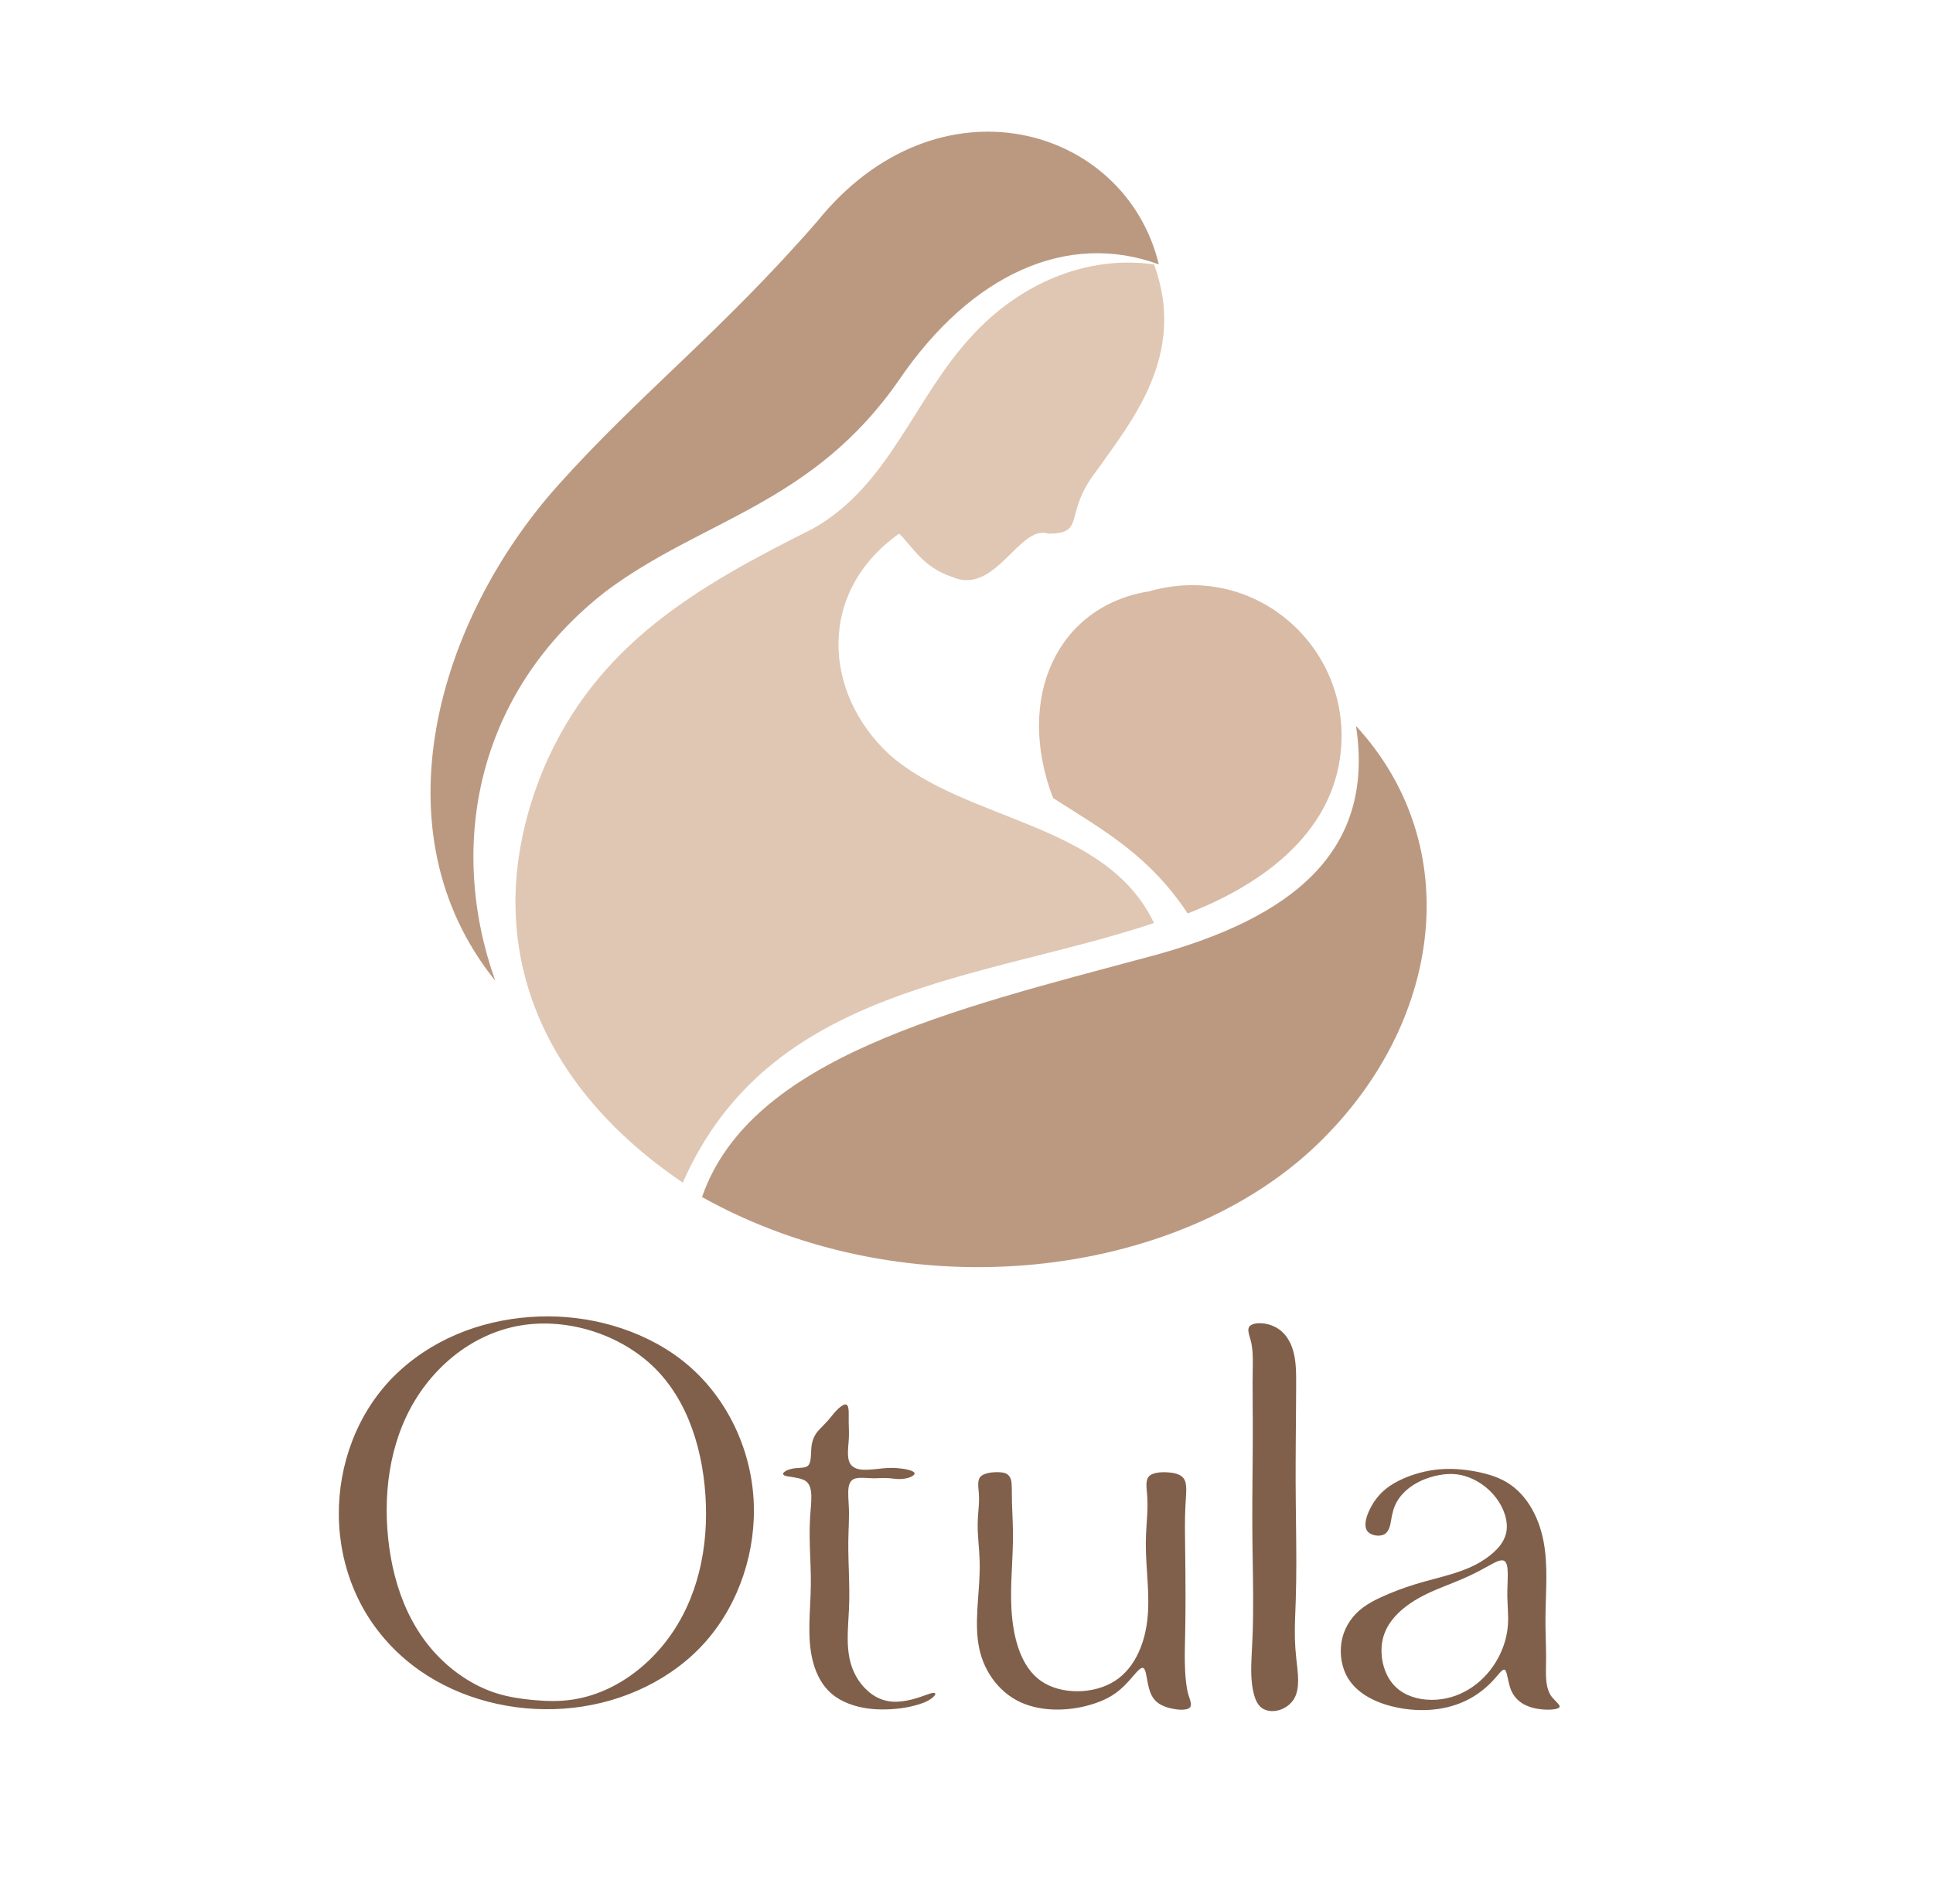
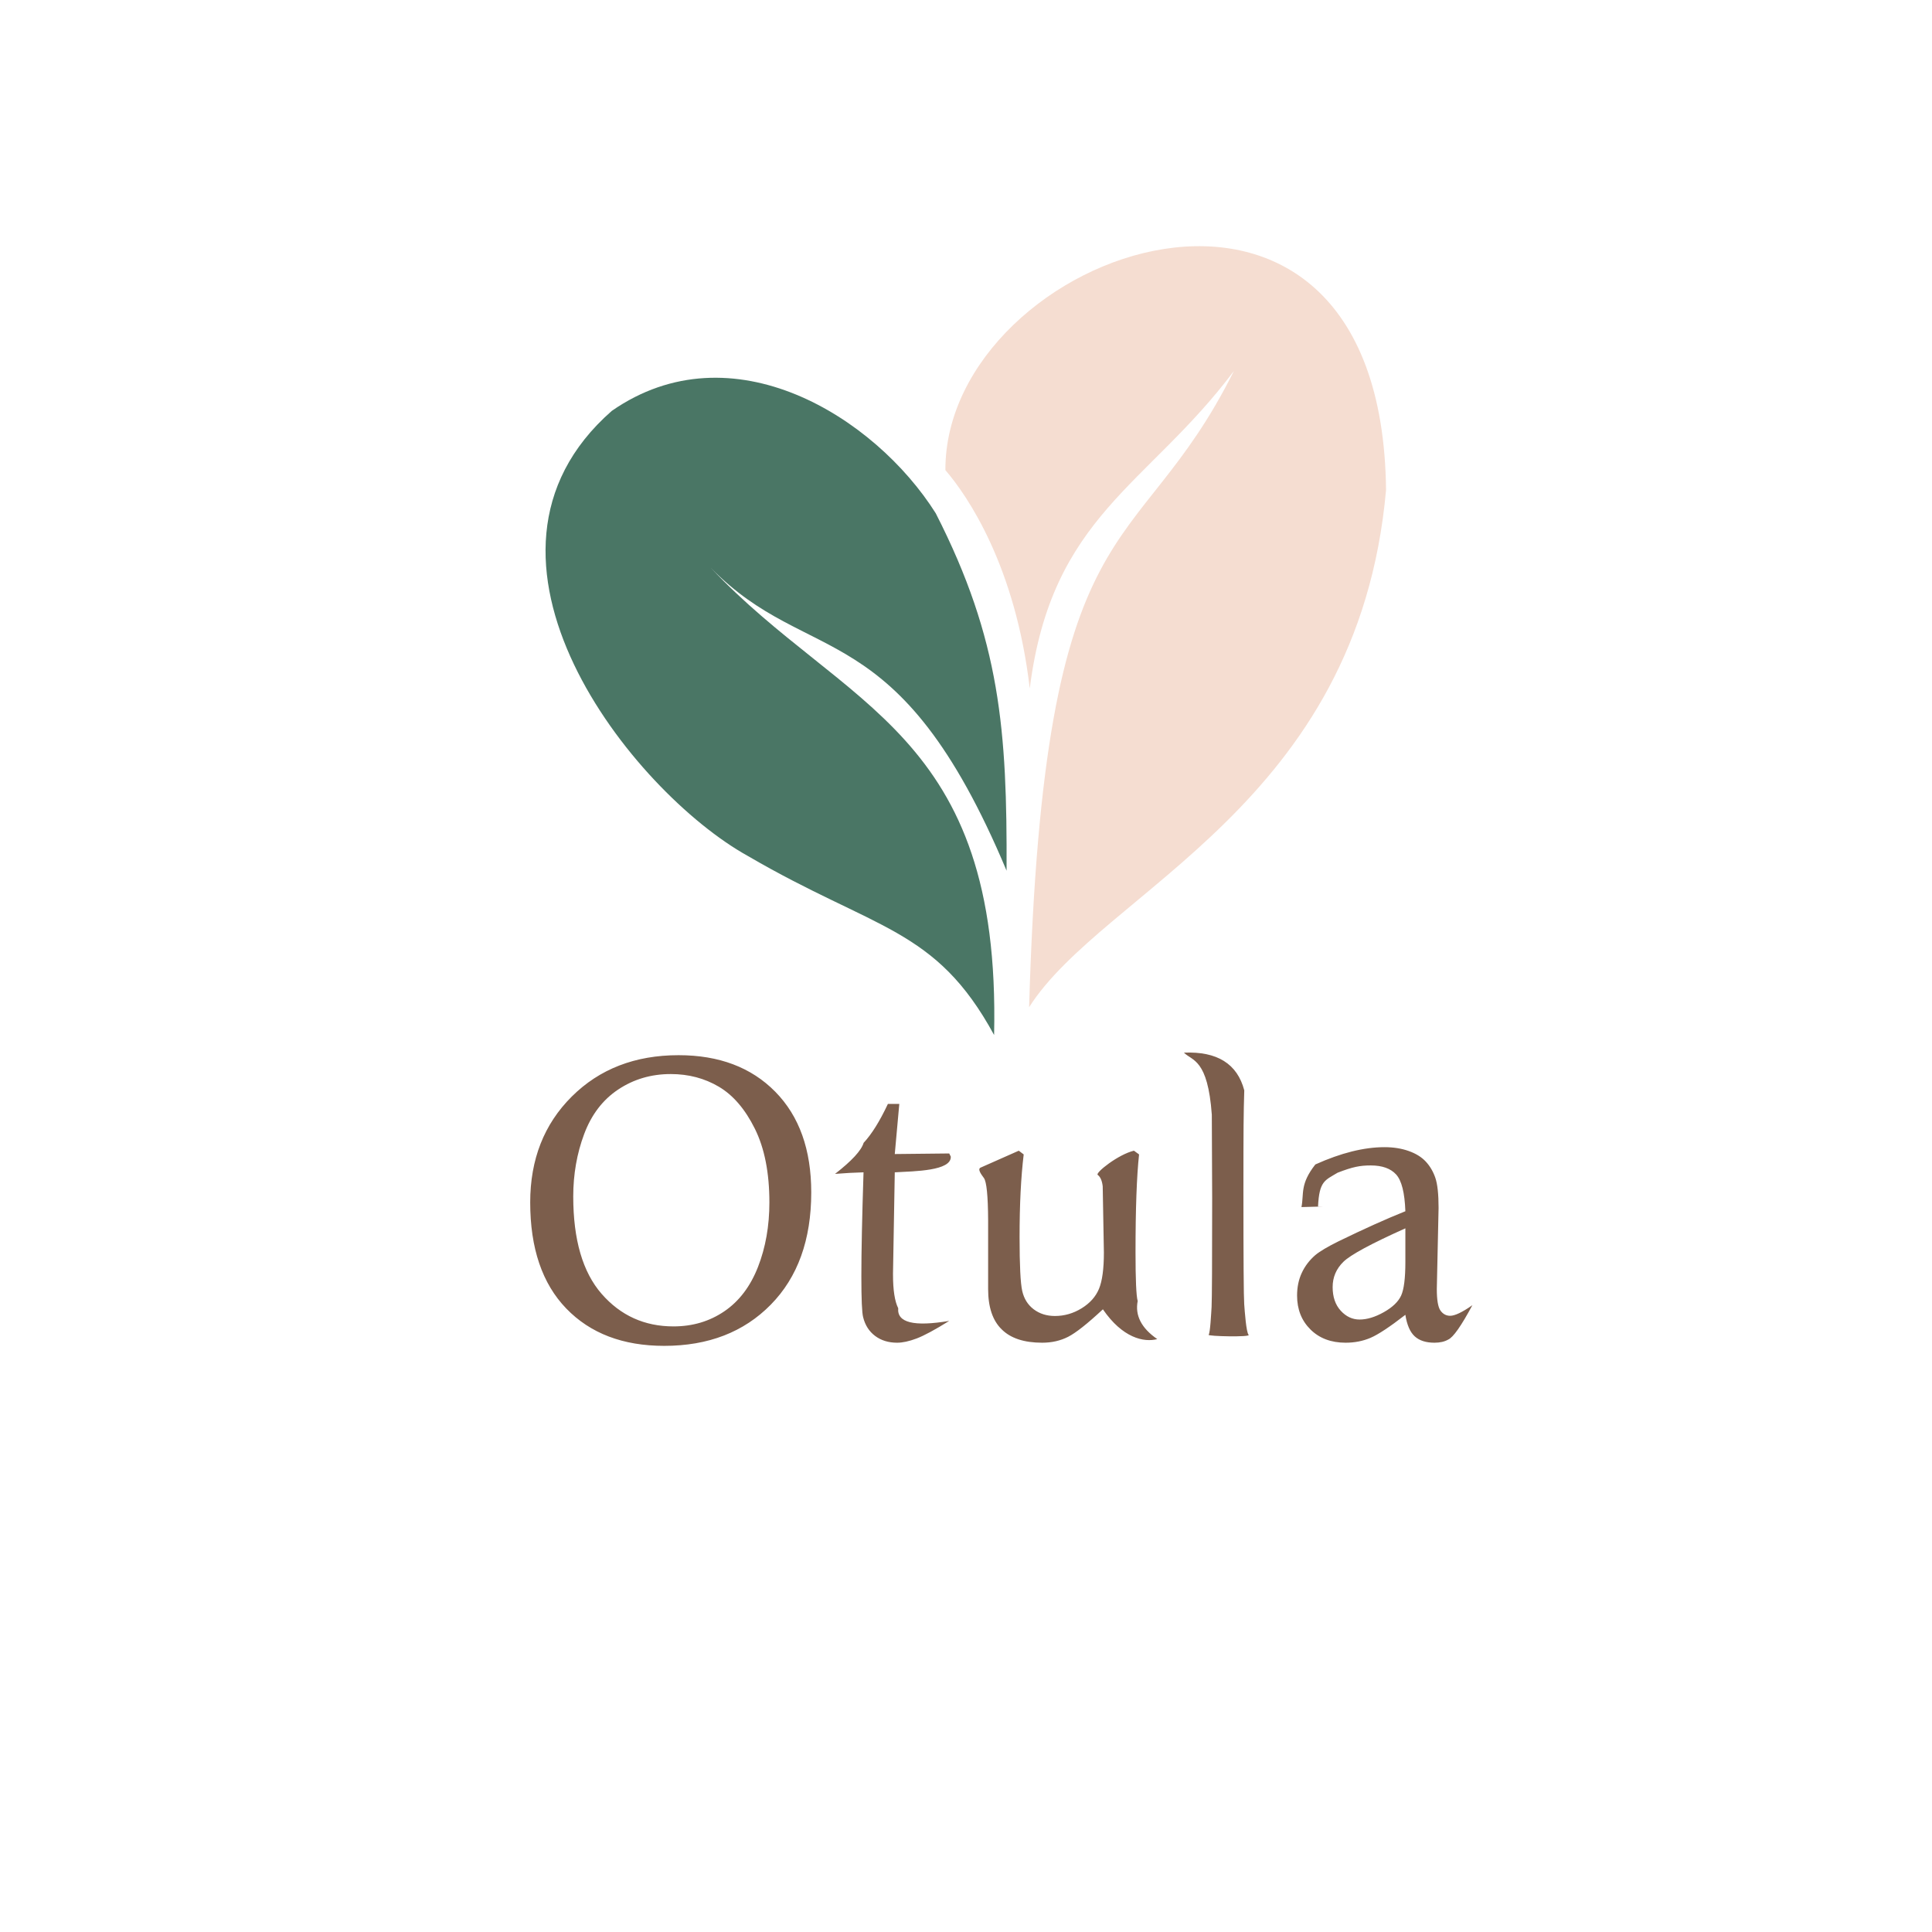
- <svg xmlns="http://www.w3.org/2000/svg" width="1608" height="1584" viewBox="0 0 402 396" role="img" aria-labelledby="title">
-   <g>
-     <path fill="#BB9981" d="M103 204 C78 173 91 129 116 101 C133 82 150 69 170 46 C195 15 234 26 241 55 C222 48 202 57 187 79 C169 105 146 108 126 123 C99 144 93 176 103 204 Z" />
-     <path fill="#DFC7B4" d="M142 246 C111 225 99 194 113 160 C124 134 145 122 169 110 C185 101 190 83 202 70 C212 59 226 53 240 55 C247 74 235 88 228 98 C221 107 226 111 218 111 C212 109 207 124 198 120 C192 118 190 114 187 111 C170 123 171 144 185 157 C201 171 230 171 240 192 C204 204 160 205 142 246 Z" />
-     <path fill="#D8BAA5" d="M219 166 C211 145 220 126 239 123 C260 117 279 133 279 153 C279 171 265 183 247 190 C239 178 230 173 219 166 Z" />
-     <path fill="#BB9981" d="M146 249 C156 220 198 210 239 199 C269 191 286 177 282 151 C305 176 300 213 274 238 C245 266 189 273 146 249 Z" />
-   </g>
-   <path fill="#80604B" fill-rule="evenodd" d="M110.158,273.954 C111.448,273.859 112.736,273.813 114.025,273.818 C115.313,273.822 116.601,273.876 117.890,273.982 C119.179,274.088 120.468,274.245 121.755,274.455 C123.042,274.664 124.326,274.926 125.603,275.243 C126.880,275.559 128.149,275.929 129.405,276.354 C130.661,276.779 131.904,277.258 133.123,277.793 C134.343,278.328 135.539,278.917 136.704,279.561 C137.868,280.205 139.000,280.904 140.090,281.657 C141.180,282.411 142.227,283.219 143.226,284.081 C144.224,284.943 145.173,285.857 146.072,286.818 C146.971,287.779 147.819,288.787 148.614,289.836 C149.409,290.884 150.151,291.974 150.837,293.098 C151.524,294.222 152.156,295.381 152.730,296.570 C153.304,297.758 153.820,298.975 154.277,300.216 C154.734,301.456 155.131,302.720 155.466,304.001 C155.802,305.282 156.075,306.580 156.284,307.890 C156.494,309.199 156.639,310.521 156.718,311.847 C156.797,313.174 156.810,314.506 156.760,315.837 C156.709,317.168 156.595,318.498 156.418,319.820 C156.241,321.143 156.002,322.457 155.702,323.757 C155.402,325.058 155.041,326.344 154.621,327.609 C154.201,328.874 153.722,330.118 153.185,331.335 C152.648,332.552 152.054,333.742 151.404,334.897 C150.753,336.053 150.047,337.175 149.286,338.256 C148.525,339.337 147.710,340.378 146.842,341.371 C145.974,342.365 145.052,343.311 144.083,344.206 C143.113,345.101 142.096,345.945 141.040,346.739 C139.984,347.532 138.888,348.273 137.761,348.961 C136.634,349.650 135.474,350.285 134.292,350.866 C133.109,351.447 131.902,351.974 130.676,352.446 C129.451,352.918 128.205,353.335 126.944,353.699 C125.682,354.062 124.405,354.372 123.117,354.627 C121.828,354.883 120.527,355.084 119.218,355.232 C117.909,355.380 116.591,355.474 115.271,355.514 C113.950,355.554 112.626,355.541 111.304,355.474 C109.982,355.408 108.662,355.287 107.349,355.114 C106.036,354.940 104.730,354.713 103.436,354.433 C102.143,354.153 100.862,353.820 99.599,353.433 C98.336,353.047 97.090,352.607 95.867,352.115 C94.645,351.622 93.445,351.077 92.273,350.479 C91.102,349.880 89.958,349.229 88.848,348.525 C87.738,347.821 86.662,347.065 85.624,346.256 C84.586,345.447 83.587,344.585 82.632,343.675 C81.677,342.764 80.766,341.806 79.906,340.804 C79.045,339.802 78.235,338.756 77.480,337.671 C76.725,336.586 76.026,335.462 75.389,334.303 C74.751,333.144 74.174,331.952 73.658,330.732 C73.142,329.512 72.687,328.265 72.295,326.998 C71.902,325.731 71.572,324.443 71.305,323.142 C71.038,321.841 70.834,320.527 70.693,319.207 C70.553,317.886 70.477,316.559 70.464,315.232 C70.450,313.905 70.500,312.578 70.612,311.256 C70.724,309.934 70.898,308.618 71.134,307.314 C71.369,306.010 71.665,304.718 72.022,303.444 C72.378,302.170 72.795,300.914 73.271,299.681 C73.747,298.449 74.282,297.241 74.876,296.063 C75.469,294.884 76.121,293.736 76.830,292.624 C77.539,291.512 78.305,290.436 79.128,289.402 C79.951,288.368 80.831,287.377 81.764,286.433 C82.698,285.490 83.684,284.593 84.715,283.747 C85.746,282.901 86.820,282.105 87.930,281.363 C89.040,280.620 90.186,279.931 91.358,279.298 C92.529,278.666 93.728,278.090 94.945,277.572 C96.162,277.053 97.399,276.592 98.651,276.185 C99.902,275.779 101.168,275.427 102.443,275.128 C103.717,274.829 105.001,274.583 106.289,274.388 C107.577,274.193 108.868,274.049 110.158,273.954 Z M108.088,275.738 C106.801,275.963 105.535,276.277 104.296,276.674 C103.057,277.070 101.845,277.550 100.667,278.106 C99.489,278.663 98.344,279.296 97.240,279.999 C96.135,280.702 95.071,281.476 94.053,282.313 C93.035,283.150 92.063,284.050 91.144,285.001 C90.225,285.953 89.360,286.957 88.553,288.004 C87.747,289.050 87.001,290.139 86.320,291.261 C85.638,292.383 85.021,293.539 84.465,294.724 C83.908,295.908 83.413,297.122 82.977,298.358 C82.541,299.594 82.164,300.854 81.843,302.131 C81.523,303.409 81.258,304.704 81.048,306.012 C80.838,307.321 80.682,308.641 80.577,309.970 C80.473,311.298 80.420,312.633 80.416,313.971 C80.412,315.308 80.457,316.648 80.549,317.984 C80.641,319.321 80.779,320.654 80.964,321.978 C81.149,323.303 81.381,324.618 81.664,325.918 C81.947,327.218 82.281,328.503 82.669,329.766 C83.057,331.029 83.499,332.270 83.999,333.484 C84.499,334.697 85.057,335.883 85.676,337.035 C86.295,338.186 86.975,339.303 87.720,340.380 C88.465,341.457 89.275,342.493 90.153,343.482 C91.030,344.472 91.979,345.416 92.991,346.303 C94.003,347.190 95.078,348.018 96.198,348.770 C97.318,349.523 98.484,350.200 99.680,350.784 C100.876,351.368 102.102,351.858 103.344,352.242 C104.586,352.627 105.846,352.913 107.130,353.134 C108.414,353.356 109.723,353.516 111.056,353.638 C112.389,353.760 113.741,353.834 115.089,353.827 C116.436,353.820 117.777,353.729 119.089,353.530 C120.402,353.330 121.689,353.029 122.946,352.636 C124.202,352.243 125.428,351.759 126.616,351.192 C127.805,350.626 128.956,349.978 130.065,349.259 C131.174,348.540 132.240,347.750 133.257,346.898 C134.275,346.047 135.244,345.134 136.158,344.170 C137.073,343.207 137.933,342.192 138.732,341.137 C139.532,340.082 140.270,338.987 140.945,337.859 C141.620,336.732 142.233,335.571 142.785,334.383 C143.338,333.194 143.830,331.978 144.265,330.738 C144.699,329.498 145.075,328.235 145.396,326.953 C145.716,325.672 145.981,324.372 146.192,323.058 C146.404,321.745 146.561,320.418 146.668,319.083 C146.774,317.747 146.829,316.404 146.834,315.056 C146.840,313.708 146.796,312.357 146.706,311.006 C146.615,309.656 146.479,308.307 146.293,306.965 C146.108,305.624 145.874,304.292 145.588,302.975 C145.302,301.659 144.964,300.359 144.571,299.084 C144.178,297.808 143.731,296.558 143.225,295.339 C142.720,294.121 142.157,292.935 141.533,291.789 C140.909,290.644 140.224,289.539 139.475,288.482 C138.726,287.426 137.913,286.418 137.033,285.467 C136.154,284.515 135.205,283.621 134.195,282.788 C133.185,281.956 132.114,281.186 130.995,280.481 C129.876,279.776 128.708,279.137 127.503,278.568 C126.297,277.998 125.055,277.499 123.787,277.073 C122.519,276.646 121.226,276.294 119.918,276.018 C118.611,275.743 117.290,275.546 115.966,275.429 C114.642,275.313 113.316,275.278 111.999,275.328 C110.682,275.378 109.375,275.514 108.088,275.738 Z M259.707,276.143 C260.041,275.377 261.360,275.117 262.784,275.288 C264.207,275.460 265.618,276.087 266.605,276.998 C267.592,277.909 268.264,279.053 268.704,280.261 C269.144,281.468 269.359,282.768 269.463,284.108 C269.567,285.448 269.560,286.829 269.555,288.200 C269.550,289.570 269.542,290.933 269.533,292.290 C269.523,293.647 269.512,294.999 269.502,296.347 C269.491,297.695 269.480,299.041 269.471,300.385 C269.462,301.730 269.455,303.073 269.451,304.418 C269.447,305.764 269.446,307.111 269.450,308.461 C269.455,309.812 269.464,311.168 269.478,312.527 C269.491,313.886 269.508,315.249 269.524,316.612 C269.541,317.975 269.556,319.339 269.568,320.702 C269.580,322.064 269.588,323.424 269.589,324.780 C269.589,326.136 269.582,327.487 269.564,328.831 C269.546,330.176 269.517,331.513 269.473,332.841 C269.429,334.169 269.369,335.487 269.328,336.815 C269.287,338.142 269.265,339.480 269.298,340.848 C269.331,342.216 269.430,343.621 269.592,345.063 C269.754,346.504 269.947,347.964 269.964,349.333 C269.982,350.702 269.826,351.981 269.292,353.060 C268.758,354.140 267.752,355.047 266.524,355.545 C265.296,356.043 263.880,356.082 262.778,355.499 C261.676,354.916 261.124,353.723 260.789,352.489 C260.455,351.255 260.297,349.956 260.238,348.620 C260.180,347.285 260.221,345.912 260.287,344.532 C260.353,343.151 260.436,341.766 260.489,340.393 C260.541,339.020 260.574,337.655 260.593,336.296 C260.611,334.937 260.616,333.584 260.612,332.235 C260.607,330.886 260.593,329.540 260.576,328.196 C260.558,326.851 260.536,325.509 260.515,324.165 C260.494,322.821 260.474,321.476 260.459,320.128 C260.445,318.780 260.438,317.429 260.436,316.074 C260.435,314.720 260.439,313.363 260.446,312.004 C260.454,310.646 260.464,309.286 260.475,307.927 C260.487,306.568 260.499,305.209 260.509,303.852 C260.520,302.495 260.529,301.140 260.534,299.789 C260.539,298.437 260.541,297.089 260.536,295.745 C260.531,294.402 260.520,293.063 260.512,291.720 C260.503,290.376 260.497,289.029 260.501,287.668 C260.505,286.308 260.533,284.928 260.542,283.543 C260.551,282.158 260.515,280.780 260.259,279.477 C260.003,278.175 259.374,276.909 259.707,276.143 Z M175.982,292.170 C176.723,292.405 176.459,294.584 176.502,295.947 C176.545,297.310 176.609,298.435 176.487,299.879 C176.365,301.322 176.205,302.895 176.593,303.997 C176.982,305.100 177.988,305.612 179.340,305.705 C180.692,305.798 182.323,305.552 183.718,305.420 C185.114,305.288 186.172,305.308 187.599,305.493 C189.025,305.679 190.740,306.121 190.045,306.810 C189.350,307.498 187.501,307.800 186.082,307.600 C184.664,307.399 183.509,307.434 182.188,307.495 C180.867,307.556 179.003,307.220 177.860,307.545 C176.716,307.871 176.431,308.982 176.407,310.340 C176.383,311.697 176.556,313.245 176.564,314.646 C176.571,316.047 176.511,317.386 176.465,318.713 C176.419,320.040 176.405,321.362 176.424,322.692 C176.442,324.022 176.486,325.358 176.528,326.700 C176.570,328.042 176.610,329.391 176.623,330.748 C176.635,332.105 176.616,333.470 176.550,334.843 C176.484,336.216 176.385,337.595 176.332,338.959 C176.279,340.324 176.272,341.675 176.389,342.993 C176.506,344.311 176.747,345.596 177.191,346.830 C177.635,348.064 178.288,349.251 179.109,350.291 C179.931,351.330 180.920,352.223 182.035,352.868 C183.151,353.514 184.399,353.899 185.716,353.965 C187.034,354.031 188.401,353.817 189.631,353.509 C190.862,353.201 191.915,352.803 193.300,352.317 C194.684,351.830 194.904,352.367 193.853,353.192 C192.802,354.018 191.472,354.442 190.185,354.781 C188.897,355.121 187.601,355.331 186.301,355.452 C185.002,355.572 183.699,355.615 182.393,355.555 C181.086,355.494 179.775,355.323 178.455,354.991 C177.135,354.658 175.810,354.165 174.638,353.499 C173.465,352.833 172.471,351.984 171.663,350.996 C170.854,350.008 170.221,348.883 169.735,347.677 C169.248,346.470 168.908,345.182 168.687,343.867 C168.466,342.552 168.363,341.209 168.330,339.852 C168.296,338.495 168.333,337.125 168.390,335.754 C168.448,334.384 168.527,333.015 168.579,331.661 C168.630,330.306 168.644,328.972 168.620,327.650 C168.596,326.329 168.542,325.018 168.491,323.696 C168.441,322.375 168.393,321.043 168.380,319.681 C168.367,318.319 168.389,316.927 168.478,315.485 C168.566,314.043 168.758,312.520 168.732,311.197 C168.706,309.874 168.452,308.767 167.646,308.136 C166.840,307.505 165.232,307.322 163.753,307.084 C162.275,306.846 162.781,306.098 164.238,305.631 C165.696,305.164 167.350,305.535 168.035,304.881 C168.720,304.226 168.627,302.690 168.731,301.201 C168.836,299.712 169.371,298.470 170.261,297.504 C171.150,296.539 172.103,295.663 172.922,294.597 C173.741,293.530 175.240,291.935 175.982,292.170 Z M297.196,305.922 C298.487,305.686 299.758,305.567 301.029,305.548 C302.300,305.528 303.570,305.608 304.860,305.771 C306.150,305.934 307.475,306.171 308.785,306.508 C310.096,306.845 311.382,307.289 312.560,307.887 C313.738,308.486 314.796,309.251 315.732,310.147 C316.667,311.044 317.482,312.069 318.179,313.181 C318.877,314.294 319.458,315.492 319.926,316.736 C320.393,317.979 320.745,319.263 320.996,320.558 C321.246,321.854 321.400,323.167 321.488,324.491 C321.576,325.815 321.600,327.151 321.590,328.492 C321.581,329.834 321.540,331.182 321.498,332.529 C321.457,333.877 321.415,335.225 321.406,336.568 C321.397,337.911 321.426,339.247 321.460,340.587 C321.494,341.927 321.532,343.270 321.538,344.627 C321.545,345.984 321.471,347.373 321.521,348.718 C321.571,350.063 321.768,351.355 322.400,352.487 C323.033,353.620 324.690,354.651 324.292,355.136 C323.895,355.622 322.190,355.697 320.795,355.582 C319.401,355.467 317.999,355.111 316.872,354.482 C315.746,353.852 314.853,352.934 314.273,351.614 C313.693,350.294 313.526,348.289 313.121,347.536 C312.717,346.784 311.886,348.005 310.987,349.028 C310.088,350.051 309.116,350.972 308.076,351.773 C307.036,352.574 305.925,353.254 304.754,353.806 C303.584,354.359 302.356,354.787 301.089,355.096 C299.822,355.406 298.517,355.598 297.192,355.677 C295.868,355.757 294.524,355.724 293.180,355.586 C291.836,355.448 290.488,355.207 289.172,354.859 C287.856,354.511 286.579,354.053 285.397,353.469 C284.216,352.886 283.131,352.178 282.201,351.329 C281.271,350.481 280.496,349.491 279.934,348.346 C279.371,347.202 279.019,345.910 278.889,344.587 C278.760,343.263 278.853,341.906 279.180,340.632 C279.508,339.358 280.066,338.162 280.810,337.093 C281.553,336.025 282.483,335.092 283.543,334.317 C284.603,333.541 285.785,332.905 286.993,332.340 C288.202,331.774 289.421,331.269 290.640,330.805 C291.859,330.341 293.084,329.921 294.327,329.539 C295.571,329.157 296.837,328.816 298.103,328.477 C299.369,328.139 300.635,327.802 301.874,327.425 C303.113,327.048 304.321,326.634 305.498,326.122 C306.675,325.611 307.822,325.002 308.943,324.231 C310.064,323.460 311.155,322.529 311.969,321.470 C312.783,320.411 313.281,319.215 313.359,317.951 C313.438,316.688 313.150,315.371 312.628,314.131 C312.105,312.891 311.357,311.743 310.470,310.754 C309.583,309.764 308.551,308.924 307.433,308.258 C306.315,307.593 305.111,307.100 303.888,306.831 C302.665,306.562 301.436,306.540 300.197,306.694 C298.958,306.849 297.689,307.159 296.468,307.623 C295.248,308.088 294.079,308.710 293.052,309.503 C292.025,310.296 291.140,311.259 290.487,312.404 C289.834,313.549 289.496,314.943 289.277,316.365 C289.058,317.786 288.644,319.033 287.409,319.339 C286.174,319.645 284.633,319.169 284.181,318.198 C283.729,317.227 284.047,315.801 284.645,314.439 C285.243,313.078 286.047,311.873 286.902,310.932 C287.757,309.992 288.711,309.256 289.789,308.614 C290.867,307.971 292.073,307.416 293.332,306.962 C294.591,306.509 295.904,306.157 297.196,305.922 Z M204.039,307.042 C204.883,306.303 206.838,306.126 208.305,306.272 C209.773,306.419 210.287,307.323 210.376,308.560 C210.465,309.798 210.409,311.197 210.454,312.554 C210.499,313.911 210.565,315.280 210.611,316.646 C210.656,318.011 210.675,319.371 210.651,320.718 C210.627,322.065 210.570,323.402 210.508,324.734 C210.445,326.066 210.377,327.393 210.329,328.719 C210.282,330.046 210.256,331.373 210.277,332.704 C210.299,334.036 210.368,335.372 210.513,336.718 C210.657,338.065 210.877,339.424 211.195,340.744 C211.513,342.064 211.929,343.345 212.466,344.536 C213.004,345.727 213.663,346.827 214.467,347.785 C215.270,348.744 216.221,349.559 217.334,350.184 C218.446,350.809 219.707,351.250 221.036,351.512 C222.364,351.773 223.761,351.854 225.145,351.759 C226.529,351.663 227.900,351.391 229.178,350.944 C230.456,350.498 231.634,349.875 232.656,349.090 C233.677,348.305 234.556,347.363 235.302,346.311 C236.049,345.258 236.664,344.095 237.157,342.866 C237.651,341.637 238.023,340.342 238.284,339.027 C238.546,337.712 238.693,336.382 238.760,335.048 C238.828,333.715 238.816,332.375 238.766,331.033 C238.716,329.690 238.627,328.345 238.540,326.999 C238.452,325.654 238.365,324.308 238.320,322.966 C238.274,321.623 238.276,320.285 238.343,318.950 C238.410,317.615 238.523,316.280 238.589,314.928 C238.655,313.576 238.673,312.205 238.553,310.800 C238.434,309.395 238.210,307.973 238.899,307.149 C239.588,306.325 241.335,306.162 242.836,306.261 C244.336,306.361 245.512,306.676 246.139,307.485 C246.766,308.293 246.748,309.707 246.651,311.176 C246.555,312.644 246.479,314.064 246.451,315.426 C246.423,316.788 246.428,318.108 246.441,319.424 C246.454,320.739 246.473,322.058 246.488,323.391 C246.504,324.723 246.517,326.065 246.528,327.413 C246.538,328.761 246.545,330.113 246.547,331.467 C246.549,332.821 246.545,334.175 246.535,335.526 C246.524,336.877 246.506,338.224 246.480,339.563 C246.453,340.902 246.415,342.232 246.400,343.564 C246.385,344.895 246.395,346.229 246.467,347.578 C246.540,348.926 246.668,350.312 246.923,351.633 C247.178,352.954 247.948,354.322 247.565,355.028 C247.183,355.735 245.551,355.754 243.999,355.460 C242.447,355.167 241.145,354.632 240.288,353.758 C239.432,352.885 239.006,351.621 238.711,350.172 C238.417,348.723 238.263,347.008 237.660,346.934 C237.058,346.859 236.078,348.170 235.112,349.271 C234.147,350.371 233.153,351.362 232.107,352.120 C231.062,352.878 229.963,353.451 228.787,353.920 C227.611,354.390 226.349,354.769 225.036,355.052 C223.723,355.335 222.361,355.517 220.994,355.583 C219.626,355.648 218.253,355.596 216.916,355.410 C215.580,355.223 214.280,354.903 213.060,354.430 C211.840,353.957 210.703,353.326 209.673,352.554 C208.644,351.782 207.719,350.875 206.914,349.867 C206.109,348.859 205.424,347.750 204.875,346.575 C204.325,345.400 203.915,344.160 203.647,342.885 C203.378,341.611 203.244,340.299 203.194,338.964 C203.144,337.629 203.179,336.270 203.251,334.901 C203.324,333.532 203.433,332.154 203.532,330.779 C203.630,329.404 203.717,328.033 203.746,326.680 C203.774,325.327 203.724,323.996 203.631,322.680 C203.537,321.363 203.414,320.058 203.354,318.739 C203.294,317.420 203.324,316.086 203.436,314.721 C203.549,313.356 203.677,311.961 203.560,310.556 C203.443,309.151 203.195,307.781 204.039,307.042 Z M312.717,324.620 C312.035,324.362 310.827,325.012 309.575,325.716 C308.324,326.419 307.086,327.075 305.867,327.652 C304.649,328.228 303.433,328.740 302.211,329.231 C300.989,329.722 299.766,330.197 298.557,330.715 C297.347,331.233 296.151,331.794 294.981,332.458 C293.811,333.122 292.658,333.896 291.613,334.787 C290.568,335.679 289.634,336.687 288.909,337.816 C288.183,338.945 287.678,340.206 287.452,341.559 C287.225,342.912 287.261,344.337 287.538,345.702 C287.814,347.066 288.332,348.370 289.070,349.480 C289.808,350.590 290.777,351.485 291.905,352.137 C293.034,352.788 294.315,353.211 295.654,353.423 C296.993,353.635 298.391,353.638 299.752,353.450 C301.113,353.262 302.427,352.882 303.657,352.340 C304.888,351.797 306.039,351.093 307.090,350.259 C308.141,349.426 309.091,348.462 309.920,347.401 C310.748,346.339 311.455,345.182 312.023,343.967 C312.591,342.753 313.020,341.482 313.292,340.195 C313.565,338.907 313.661,337.618 313.640,336.309 C313.620,335.001 313.509,333.654 313.476,332.170 C313.444,330.687 313.567,328.966 313.563,327.505 C313.558,326.044 313.400,324.878 312.717,324.620 Z" />
+ <svg xmlns="http://www.w3.org/2000/svg" width="720pt" height="720pt" viewBox="0 0 720 720">
+   <defs />
+   <path id="shape0" transform="translate(203.3092, 140.7744)" fill="#4a7665" fill-rule="evenodd" stroke="none" stroke-width="0.72" stroke-linecap="square" stroke-linejoin="bevel" d="M167.161 244.936C145.291 204.748 122.938 205.977 75.331 178.186C32.404 154.361 -37.553 66.904 24.691 12.346C69.454 -18.765 122.699 14.495 145.411 50.506C169.54 97.759 172.035 131.613 171.811 183.706C131.209 86.904 98.371 108.506 61.651 70.906C111.381 123.617 169.784 131.559 167.161 244.936" />
+   <path id="shape1" transform="translate(352.3197, 91.74587)" fill="#f5ddd1" fill-rule="evenodd" stroke="none" stroke-width="0.72" stroke-linecap="square" stroke-linejoin="bevel" d="M31.2 283.614C58.916 239.961 153.755 208.402 164.219 90.859C162.668 -57.018 -0.252 1.7 0 83.454C8.284 93.083 26.095 119.173 31.44 164.814C39.602 100.304 75.376 89.447 107.52 46.494C70.791 120.2 36.721 92.194 31.2 283.614" />
+   <path id="shape2" transform="translate(197.5912, 392.2513)" fill="#7c5e4c" stroke-opacity="0" stroke="#000000" stroke-width="0" stroke-linecap="square" stroke-linejoin="bevel" d="M0 55.845C0 39.83 5.164 26.683 15.491 16.404C25.819 6.126 39.087 0.986 55.297 0.986C70.385 0.986 82.397 5.527 91.333 14.61C100.269 23.692 104.737 36.192 104.737 52.11C104.737 69.785 99.708 83.737 89.649 93.967C79.591 104.197 66.358 109.312 49.95 109.312C34.57 109.312 22.4 104.674 13.44 95.396C4.48 86.119 0 72.935 0 55.845M16.039 53.647C16.039 69.76 19.567 81.857 26.623 89.938C33.679 98.019 42.602 102.06 53.392 102.06C60.523 102.06 66.846 100.18 72.364 96.42C77.881 92.66 82.056 87.155 84.889 79.905C87.721 72.655 89.138 64.635 89.138 55.845C89.138 44.81 87.331 35.655 83.717 28.38C80.103 21.105 75.635 15.892 70.312 12.742C64.99 9.592 59.009 8.017 52.369 8.017C45.094 8.017 38.575 9.934 32.812 13.766C27.05 17.599 22.814 23.14 20.104 30.392C17.394 37.643 16.039 45.395 16.039 53.647M133.301 19.151L137.55 19.151L135.866 37.826L156.154 37.609L156.739 38.779C157.007 44.129 143.285 44.222 135.866 44.64L135.206 82.286L135.206 82.725C135.206 88.535 135.853 92.722 137.147 95.285C136.657 100.656 142.993 102.231 156.154 100.009C150.831 103.329 146.778 105.514 143.994 106.564C141.211 107.614 138.794 108.139 136.744 108.139C133.521 108.139 130.787 107.297 128.541 105.613C126.294 103.929 124.805 101.597 124.072 98.617C123.632 96.957 123.412 91.88 123.412 83.385C123.412 74.302 123.681 61.387 124.219 44.64C120.801 44.737 117.261 44.932 113.599 45.225C119.852 40.366 123.405 36.508 124.256 33.652C127.259 30.43 130.274 25.596 133.301 19.151M182.081 36.581L183.911 37.972C182.886 46.42 182.374 56.674 182.374 68.734C182.374 79.234 182.703 85.936 183.362 88.841C184.021 91.746 185.449 94.029 187.646 95.689C189.844 97.349 192.48 98.179 195.555 98.179C199.072 98.179 202.381 97.227 205.481 95.323C208.581 93.419 210.742 91.002 211.963 88.072C213.184 85.142 213.795 80.625 213.795 74.52C213.795 73.787 213.649 65.56 213.356 49.837C213.111 47.74 212.488 46.325 211.487 45.592C210.486 44.86 219.14 37.949 225 36.581L226.905 37.972C226.465 42.025 226.135 47.091 225.915 53.171C225.695 59.251 225.585 66.344 225.585 74.449C225.585 84.654 225.854 90.708 226.391 92.612C225.341 97.977 227.772 102.704 233.685 106.792C228.655 108.11 220.71 106.321 213.428 95.689C207.665 101.059 203.344 104.476 200.464 105.941C197.584 107.406 194.361 108.139 190.796 108.139C184.059 108.139 179.029 106.479 175.706 103.159C172.339 99.889 170.655 94.884 170.655 88.144L170.655 62.509C170.605 53.379 170.08 48.13 169.08 46.762C168.08 45.395 166.529 43.37 167.936 42.847M243.611 0.041C256.006 -0.494 263.506 4.187 266.111 14.085C265.841 23.265 265.796 27.011 265.796 51.964C265.796 77.159 265.894 91.087 266.089 93.748C266.284 96.409 266.833 104.311 267.737 105.214C268.641 106.116 252.244 105.764 252.831 105.178C253.417 104.592 253.784 97.056 253.931 94.811C254.076 91.831 254.149 78.379 254.149 54.454C254.105 44.032 254.061 33.611 254.017 23.189C252.506 2.323 246.774 3.18 243.611 0.041M295.312 57.382L287.43 57.589C288.408 52.511 286.811 49.077 292.601 41.707C302.124 37.412 310.717 35.265 318.382 35.265C321.702 35.265 324.706 35.74 327.392 36.692C330.078 37.643 332.202 38.961 333.765 40.646C335.327 42.331 336.511 44.346 337.316 46.689C338.121 49.033 338.524 52.769 338.524 57.896L337.867 88.144C337.867 92.246 338.331 94.932 339.259 96.202C340.186 97.47 341.382 98.104 342.847 98.104C344.605 98.104 347.364 96.786 351.124 94.151C346.98 101.876 343.976 106.149 342.112 106.969C340.745 107.749 339.036 108.139 336.986 108.139C333.814 108.139 331.361 107.346 329.627 105.759C327.893 104.173 326.734 101.5 326.149 97.74C320.289 102.28 315.942 105.148 313.11 106.344C310.277 107.541 307.201 108.139 303.881 108.139C298.461 108.139 294.091 106.491 290.771 103.196C287.451 99.901 285.791 95.69 285.791 90.562C285.791 87.437 286.377 84.617 287.548 82.102C288.719 79.587 290.404 77.377 292.601 75.472C294.311 74.057 297.192 72.349 301.245 70.346C310.765 65.709 319.066 61.974 326.149 59.141C325.904 52.256 324.756 47.691 322.704 45.444C320.653 43.198 317.504 42.075 313.256 42.075C309.251 42.075 306.541 42.588 300.894 44.784C296.238 47.611 294.048 47.79 293.603 57.382M326.149 65.512C313.404 71.225 305.701 75.387 303.039 78C300.378 80.612 299.047 83.75 299.047 87.412C299.047 91.075 300.049 94.005 302.051 96.202C304.054 98.4 306.397 99.499 309.082 99.499C311.865 99.499 314.88 98.583 318.127 96.752C321.375 94.921 323.524 92.857 324.574 90.562C325.624 88.267 326.149 84.092 326.149 78.037L326.149 65.512" />
</svg>
